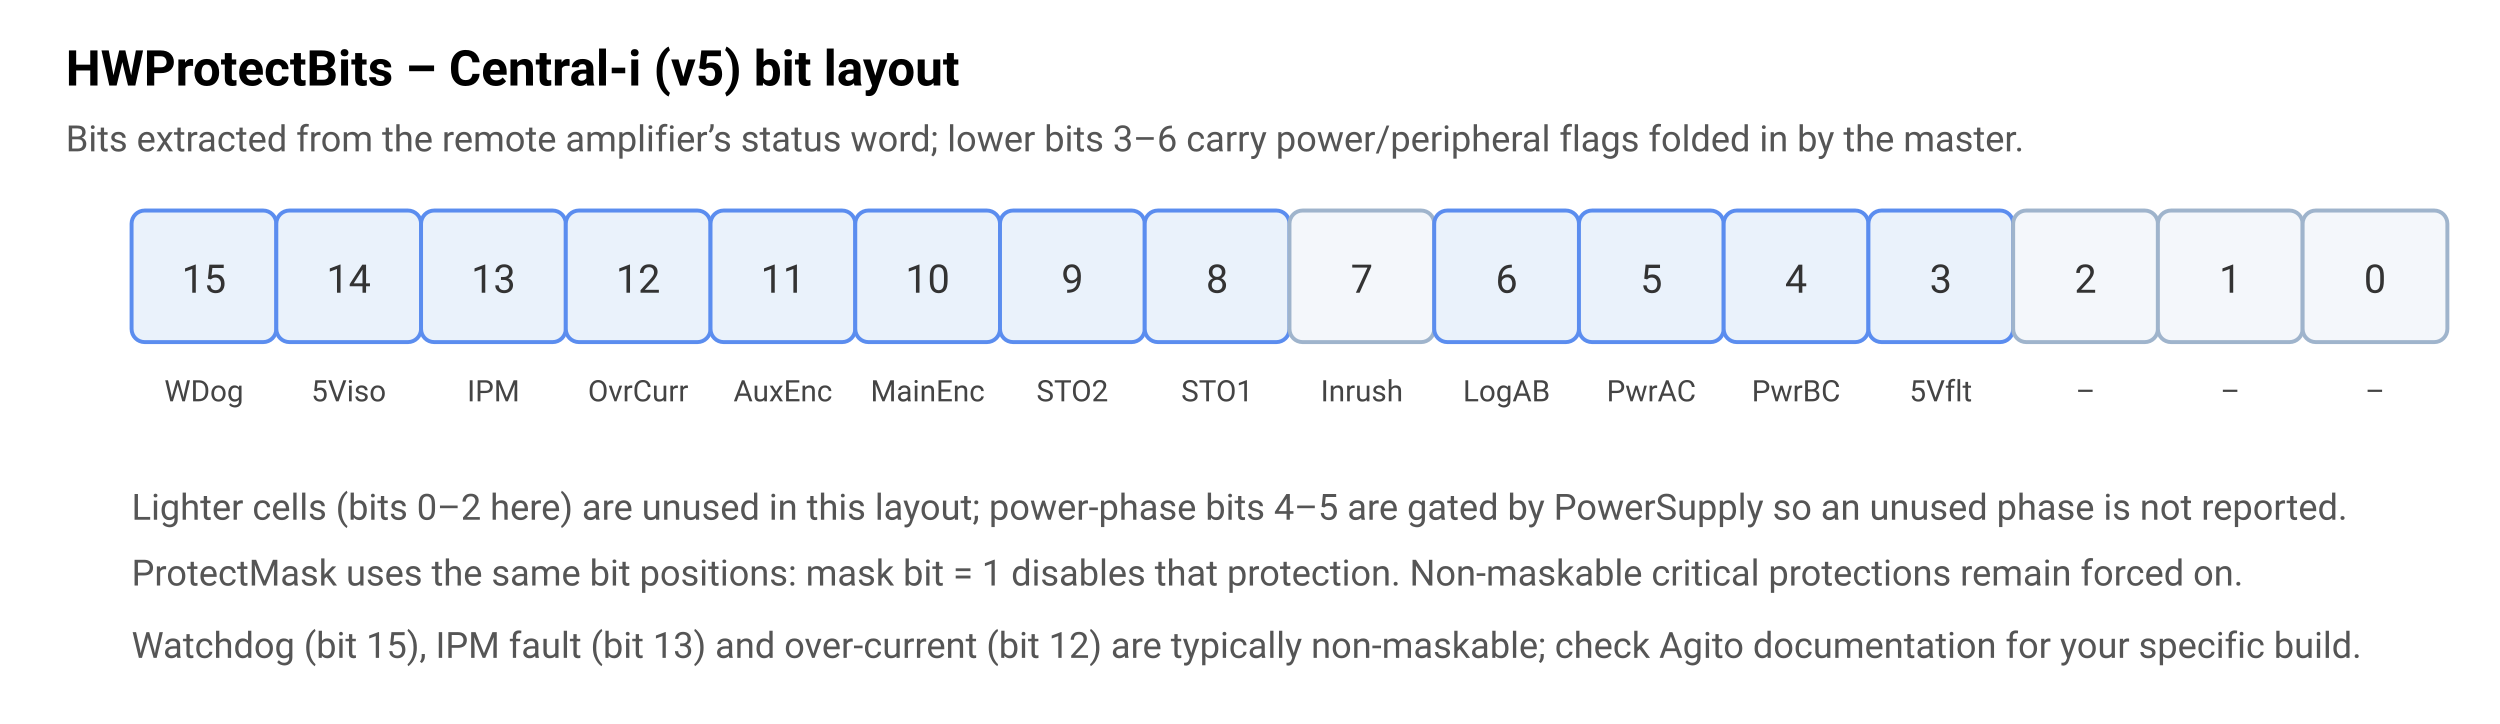
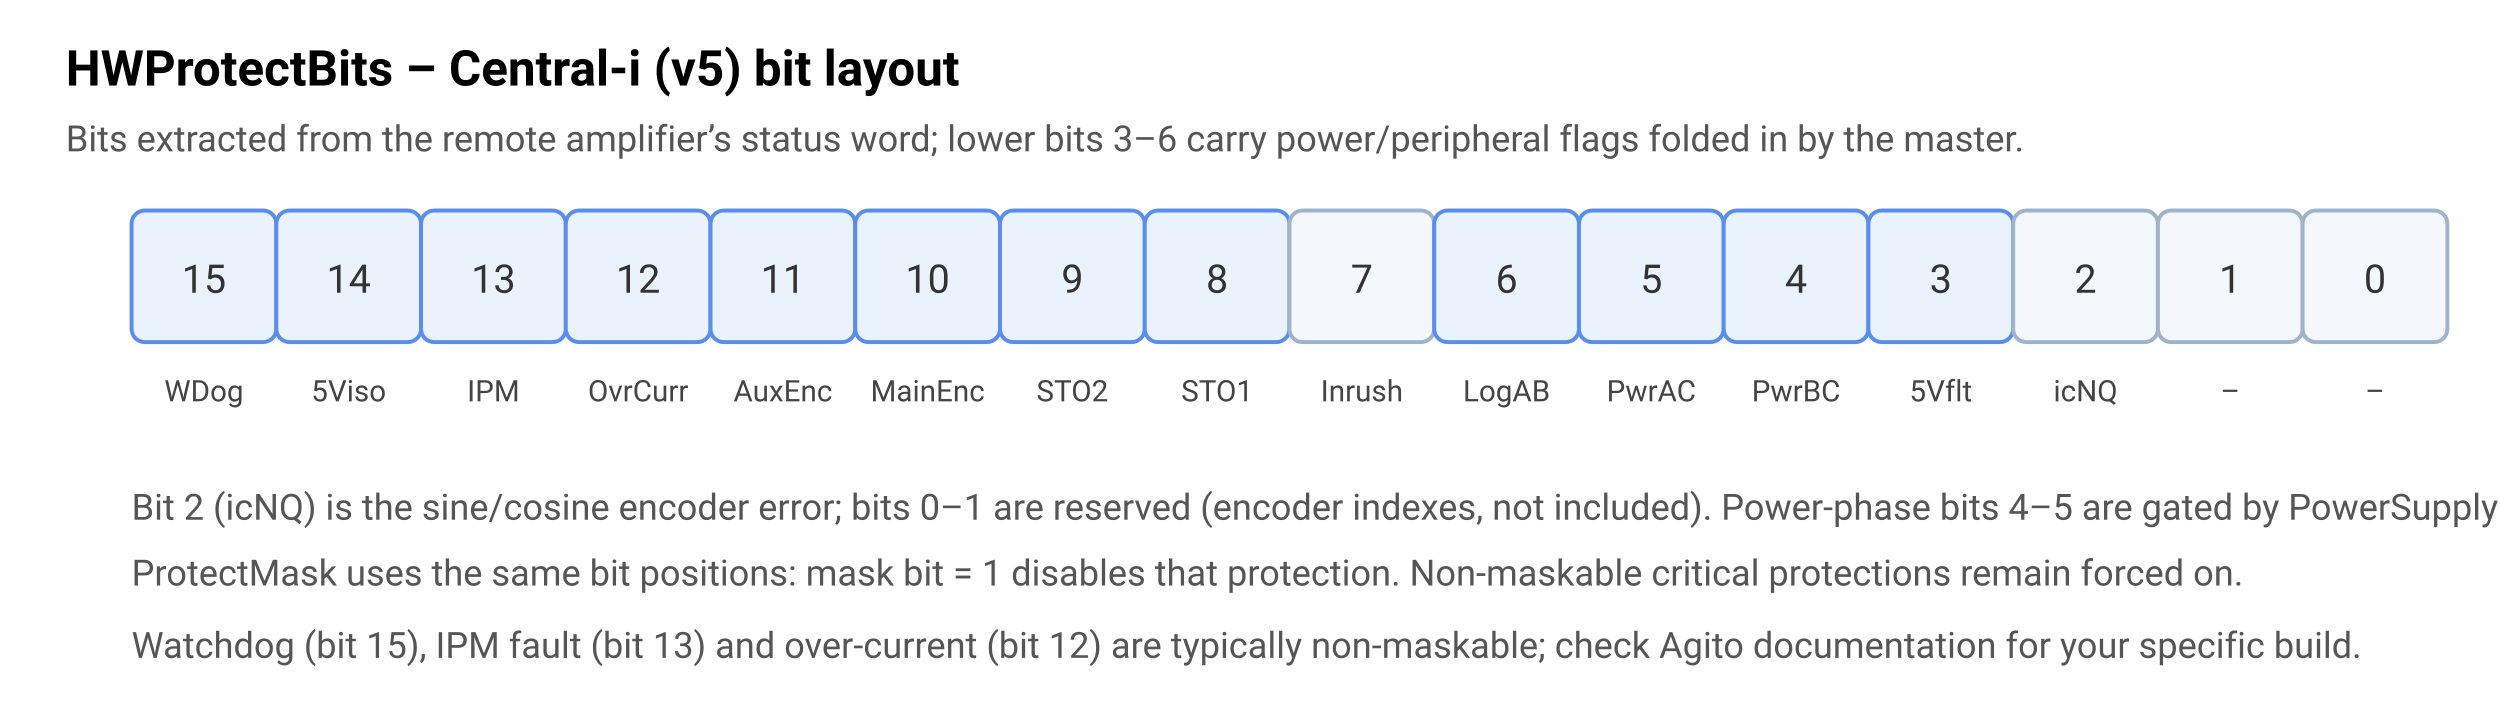
<svg xmlns="http://www.w3.org/2000/svg" width="760" height="220" viewBox="0 0 760 220" font-family="-apple-system,Segoe UI,Roboto,sans-serif" font-size="13" role="img" aria-label="HWProtectBits 16-bit layout for the Central-i (v5) drive family. Bits 0-2 are unused; bits 3-15 carry power, peripheral and safety signals from the remote amplifier folded in by the master.">
  <text x="20" y="26" font-size="15" font-weight="bold">HWProtectBits – Central-i (v5) bit layout</text>
  <text x="20" y="46" fill="#555" font-size="11">Bits extracted from the remote amplifier’s status word; lower bits 3–6 carry power/peripheral flags folded in by the master.</text>
  <g>
    <rect x="40" y="64" width="44" height="40" rx="4" fill="#eaf2fb" stroke="#5b8def" stroke-width="1.2" />
    <rect x="84" y="64" width="44" height="40" rx="4" fill="#eaf2fb" stroke="#5b8def" stroke-width="1.2" />
    <rect x="128" y="64" width="44" height="40" rx="4" fill="#eaf2fb" stroke="#5b8def" stroke-width="1.2" />
    <rect x="172" y="64" width="44" height="40" rx="4" fill="#eaf2fb" stroke="#5b8def" stroke-width="1.2" />
    <rect x="216" y="64" width="44" height="40" rx="4" fill="#eaf2fb" stroke="#5b8def" stroke-width="1.2" />
    <rect x="260" y="64" width="44" height="40" rx="4" fill="#eaf2fb" stroke="#5b8def" stroke-width="1.2" />
    <rect x="304" y="64" width="44" height="40" rx="4" fill="#eaf2fb" stroke="#5b8def" stroke-width="1.2" />
    <rect x="348" y="64" width="44" height="40" rx="4" fill="#eaf2fb" stroke="#5b8def" stroke-width="1.2" />
    <rect x="392" y="64" width="44" height="40" rx="4" fill="#f4f7fb" stroke="#9fb4cc" stroke-width="1.2" />
    <rect x="436" y="64" width="44" height="40" rx="4" fill="#eaf2fb" stroke="#5b8def" stroke-width="1.2" />
    <rect x="480" y="64" width="44" height="40" rx="4" fill="#eaf2fb" stroke="#5b8def" stroke-width="1.2" />
    <rect x="524" y="64" width="44" height="40" rx="4" fill="#eaf2fb" stroke="#5b8def" stroke-width="1.2" />
    <rect x="568" y="64" width="44" height="40" rx="4" fill="#eaf2fb" stroke="#5b8def" stroke-width="1.2" />
    <rect x="612" y="64" width="44" height="40" rx="4" fill="#f4f7fb" stroke="#9fb4cc" stroke-width="1.2" />
    <rect x="656" y="64" width="44" height="40" rx="4" fill="#f4f7fb" stroke="#9fb4cc" stroke-width="1.2" />
    <rect x="700" y="64" width="44" height="40" rx="4" fill="#f4f7fb" stroke="#9fb4cc" stroke-width="1.2" />
  </g>
  <g font-size="12" text-anchor="middle" fill="#333">
    <text x="62" y="89">15</text>
    <text x="106" y="89">14</text>
    <text x="150" y="89">13</text>
    <text x="194" y="89">12</text>
    <text x="238" y="89">11</text>
    <text x="282" y="89">10</text>
    <text x="326" y="89">9</text>
    <text x="370" y="89">8</text>
    <text x="414" y="89">7</text>
    <text x="458" y="89">6</text>
    <text x="502" y="89">5</text>
    <text x="546" y="89">4</text>
    <text x="590" y="89">3</text>
    <text x="634" y="89">2</text>
    <text x="678" y="89">1</text>
    <text x="722" y="89">0</text>
  </g>
  <g font-size="9" text-anchor="middle" fill="#444">
    <text x="62" y="122">WDog</text>
    <text x="106" y="122">5Viso</text>
    <text x="150" y="122">IPM</text>
    <text x="194" y="122">OvrCurr</text>
    <text x="238" y="122">AuxEnc</text>
    <text x="282" y="122">MainEnc</text>
    <text x="326" y="122">STO2</text>
    <text x="370" y="122">STO1</text>
    <text x="414" y="122">Inrush</text>
    <text x="458" y="122">LogAB</text>
    <text x="502" y="122">PwrAC</text>
    <text x="546" y="122">PwrBC</text>
    <text x="590" y="122">5Vflt</text>
-     <text x="634" y="122">–</text>
+     <text x="634" y="122">icNQ</text>
    <text x="678" y="122">–</text>
    <text x="722" y="122">–</text>
  </g>
-   <text x="40" y="158" font-size="11" fill="#555">Lighter cells (bits 0–2 here) are unused in this layout; power-phase bits 4–5 are gated by PowerSupply so an unused phase is not reported.</text>
+   <text x="40" y="158" font-size="11" fill="#555">Bit 2 (icNQ) is the sine/cosine encoder error; bits 0–1 are reserved (encoder indexes, not included). Power-phase bits 4–5 are gated by PowerSupply so an unused phase is not reported.</text>
  <text x="40" y="178" font-size="11" fill="#555">ProtectMask uses the same bit positions: mask bit = 1 disables that protection. Non-maskable critical protections remain forced on.</text>
  <text x="40" y="200" font-size="11" fill="#555">Watchdog (bit 15), IPM fault (bit 13) and over-current (bit 12) are typically non-maskable; check Agito documentation for your specific build.</text>
</svg>
